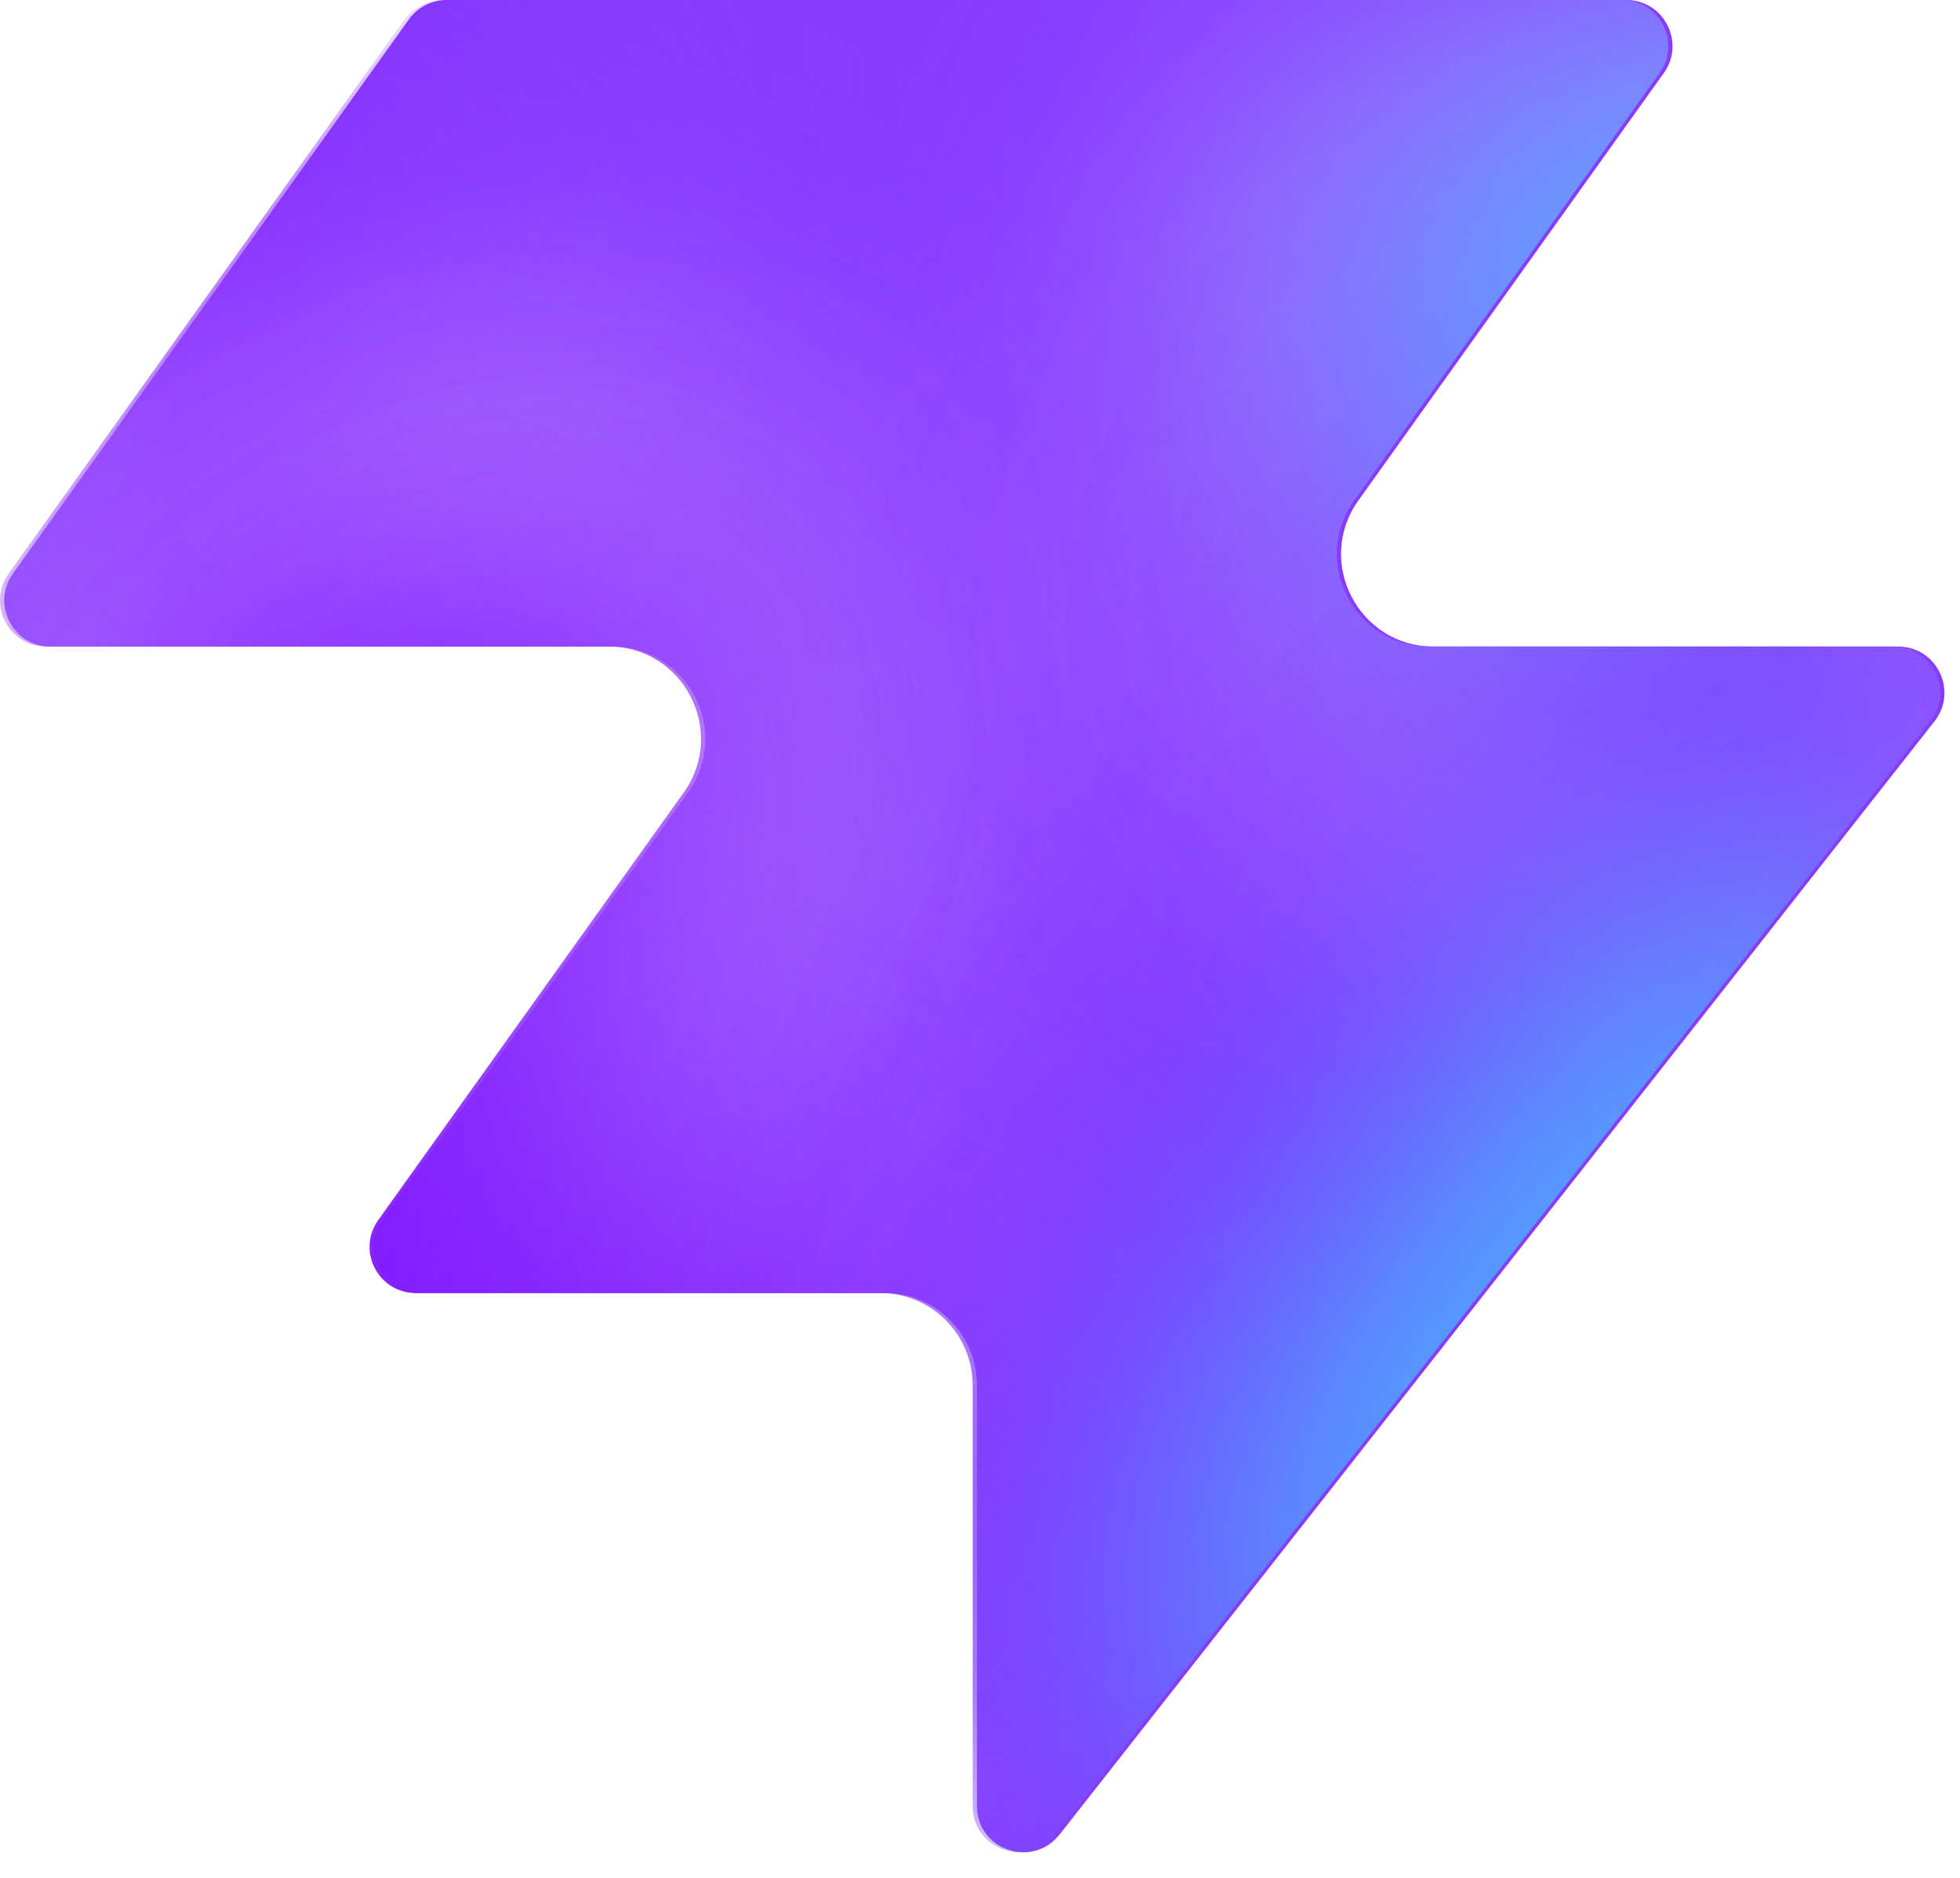
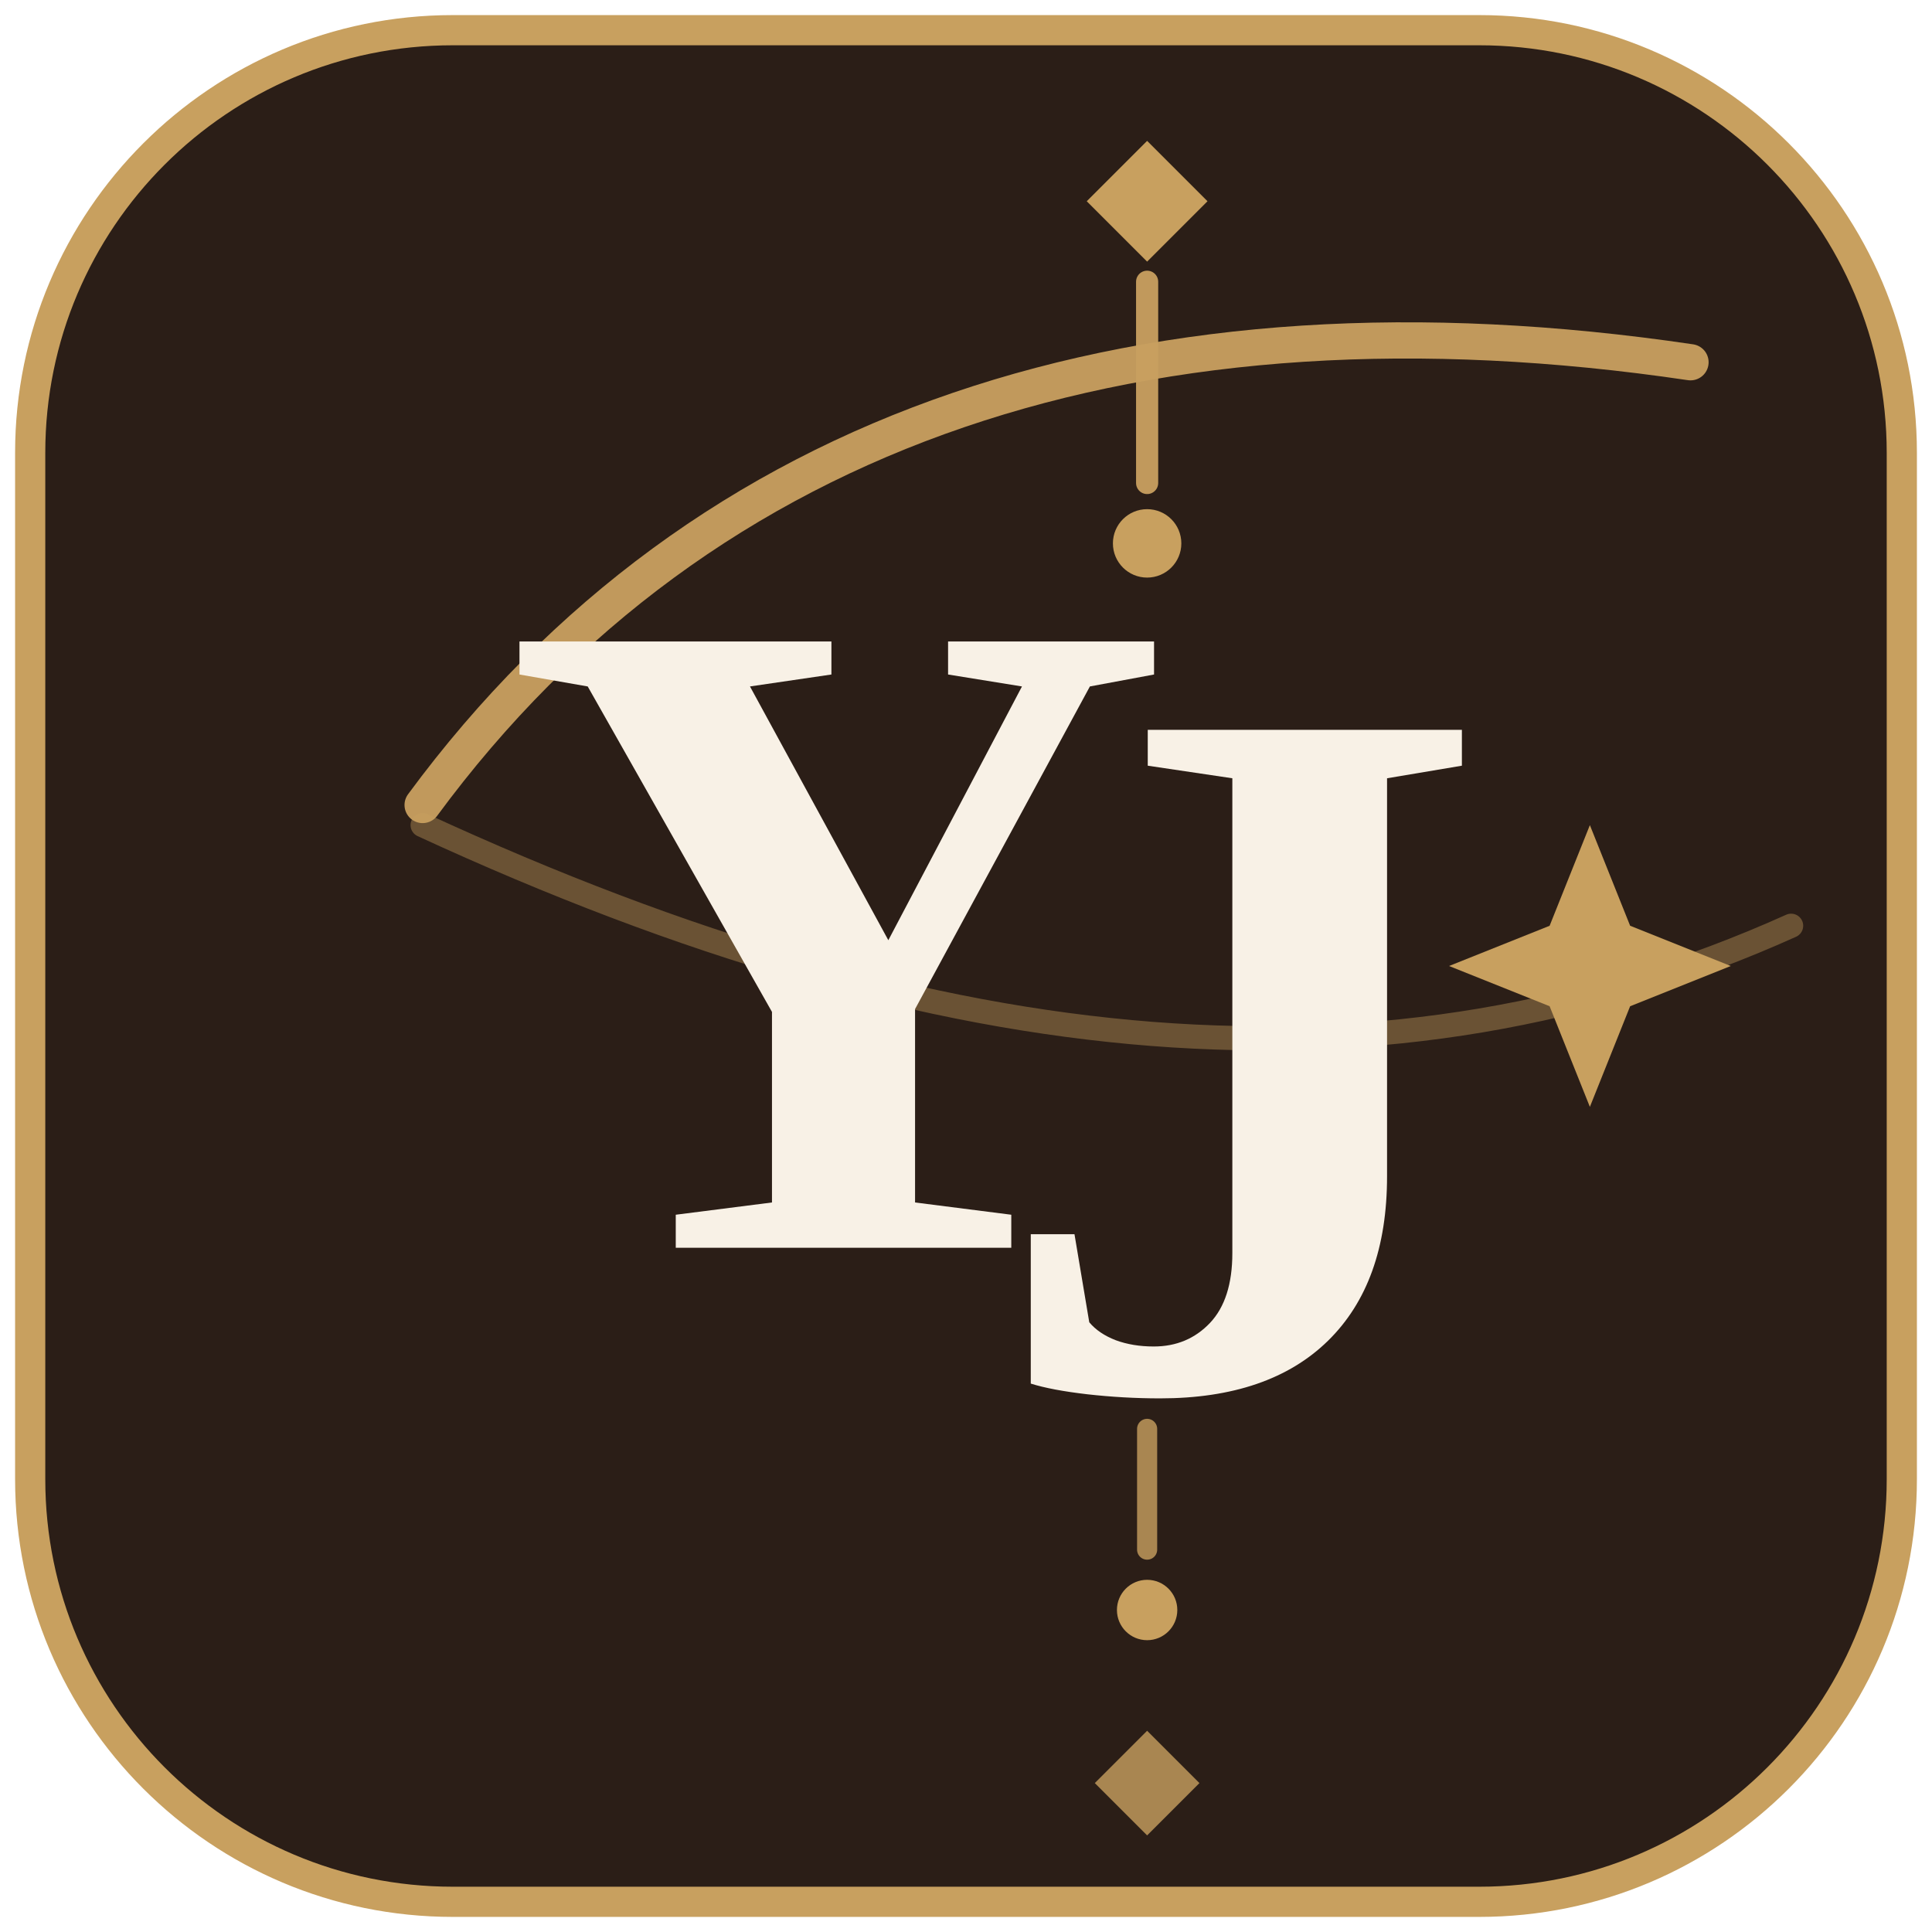
- <svg xmlns="http://www.w3.org/2000/svg" width="48" height="46" fill="none" viewBox="0 0 48 46">
-   <path fill="#863bff" d="M25.946 44.938c-.664.845-2.021.375-2.021-.698V33.937a2.26 2.26 0 0 0-2.262-2.262H10.287c-.92 0-1.456-1.04-.92-1.788l7.48-10.471c1.07-1.497 0-3.578-1.842-3.578H1.237c-.92 0-1.456-1.04-.92-1.788L10.013.474c.214-.297.556-.474.92-.474h28.894c.92 0 1.456 1.04.92 1.788l-7.48 10.471c-1.07 1.498 0 3.579 1.842 3.579h11.377c.943 0 1.473 1.088.89 1.83L25.947 44.94z" style="fill:#863bff;fill:color(display-p3 .525 .23 1);fill-opacity:1" />
-   <mask id="a" width="48" height="46" x="0" y="0" maskUnits="userSpaceOnUse" style="mask-type:alpha">
-     <path fill="#000" d="M25.842 44.938c-.664.844-2.021.375-2.021-.698V33.937a2.26 2.26 0 0 0-2.262-2.262H10.183c-.92 0-1.456-1.04-.92-1.788l7.48-10.471c1.07-1.498 0-3.579-1.842-3.579H1.133c-.92 0-1.456-1.04-.92-1.787L9.91.473c.214-.297.556-.474.92-.474h28.894c.92 0 1.456 1.04.92 1.788l-7.48 10.471c-1.07 1.498 0 3.578 1.842 3.578h11.377c.943 0 1.473 1.088.89 1.832L25.843 44.94z" style="fill:#000;fill-opacity:1" />
-   </mask>
-   <g mask="url(#a)">
-     <g filter="url(#b)">
-       <ellipse cx="5.508" cy="14.704" fill="#ede6ff" rx="5.508" ry="14.704" style="fill:#ede6ff;fill:color(display-p3 .927 .903 1);fill-opacity:1" transform="matrix(.00324 1 1 -.00324 -4.47 31.516)" />
-     </g>
-     <g filter="url(#c)">
-       <ellipse cx="10.399" cy="29.851" fill="#ede6ff" rx="10.399" ry="29.851" style="fill:#ede6ff;fill:color(display-p3 .927 .903 1);fill-opacity:1" transform="matrix(.00324 1 1 -.00324 -39.328 7.883)" />
-     </g>
-     <g filter="url(#d)">
-       <ellipse cx="5.508" cy="30.487" fill="#7e14ff" rx="5.508" ry="30.487" style="fill:#7e14ff;fill:color(display-p3 .492 .077 1);fill-opacity:1" transform="rotate(89.814 -25.913 -14.639)scale(1 -1)" />
-     </g>
-     <g filter="url(#e)">
-       <ellipse cx="5.508" cy="30.599" fill="#7e14ff" rx="5.508" ry="30.599" style="fill:#7e14ff;fill:color(display-p3 .492 .077 1);fill-opacity:1" transform="rotate(89.814 -32.644 -3.334)scale(1 -1)" />
-     </g>
-     <g filter="url(#f)">
-       <ellipse cx="5.508" cy="30.599" fill="#7e14ff" rx="5.508" ry="30.599" style="fill:#7e14ff;fill:color(display-p3 .492 .077 1);fill-opacity:1" transform="matrix(.00324 1 1 -.00324 -34.34 30.47)" />
-     </g>
-     <g filter="url(#g)">
-       <ellipse cx="14.072" cy="22.078" fill="#ede6ff" rx="14.072" ry="22.078" style="fill:#ede6ff;fill:color(display-p3 .927 .903 1);fill-opacity:1" transform="rotate(93.35 24.506 48.493)scale(-1 1)" />
-     </g>
-     <g filter="url(#h)">
-       <ellipse cx="3.47" cy="21.501" fill="#7e14ff" rx="3.47" ry="21.501" style="fill:#7e14ff;fill:color(display-p3 .492 .077 1);fill-opacity:1" transform="rotate(89.009 28.708 47.59)scale(-1 1)" />
-     </g>
-     <g filter="url(#i)">
-       <ellipse cx="3.47" cy="21.501" fill="#7e14ff" rx="3.47" ry="21.501" style="fill:#7e14ff;fill:color(display-p3 .492 .077 1);fill-opacity:1" transform="rotate(89.009 28.708 47.59)scale(-1 1)" />
-     </g>
-     <g filter="url(#j)">
-       <ellipse cx=".387" cy="8.972" fill="#7e14ff" rx="4.407" ry="29.108" style="fill:#7e14ff;fill:color(display-p3 .492 .077 1);fill-opacity:1" transform="rotate(39.51 .387 8.972)" />
-     </g>
-     <g filter="url(#k)">
-       <ellipse cx="47.523" cy="-6.092" fill="#7e14ff" rx="4.407" ry="29.108" style="fill:#7e14ff;fill:color(display-p3 .492 .077 1);fill-opacity:1" transform="rotate(37.892 47.523 -6.092)" />
-     </g>
-     <g filter="url(#l)">
-       <ellipse cx="41.412" cy="6.333" fill="#47bfff" rx="5.971" ry="9.665" style="fill:#47bfff;fill:color(display-p3 .28 .748 1);fill-opacity:1" transform="rotate(37.892 41.412 6.333)" />
-     </g>
-     <g filter="url(#m)">
-       <ellipse cx="-1.879" cy="38.332" fill="#7e14ff" rx="4.407" ry="29.108" style="fill:#7e14ff;fill:color(display-p3 .492 .077 1);fill-opacity:1" transform="rotate(37.892 -1.88 38.332)" />
-     </g>
-     <g filter="url(#n)">
-       <ellipse cx="-1.879" cy="38.332" fill="#7e14ff" rx="4.407" ry="29.108" style="fill:#7e14ff;fill:color(display-p3 .492 .077 1);fill-opacity:1" transform="rotate(37.892 -1.88 38.332)" />
-     </g>
-     <g filter="url(#o)">
-       <ellipse cx="35.651" cy="29.907" fill="#7e14ff" rx="4.407" ry="29.108" style="fill:#7e14ff;fill:color(display-p3 .492 .077 1);fill-opacity:1" transform="rotate(37.892 35.651 29.907)" />
-     </g>
-     <g filter="url(#p)">
-       <ellipse cx="38.418" cy="32.4" fill="#47bfff" rx="5.971" ry="15.297" style="fill:#47bfff;fill:color(display-p3 .28 .748 1);fill-opacity:1" transform="rotate(37.892 38.418 32.4)" />
-     </g>
-   </g>
-   <defs>
-     <filter id="b" width="60.045" height="41.654" x="-19.77" y="16.149" color-interpolation-filters="sRGB" filterUnits="userSpaceOnUse">
-       <feFlood flood-opacity="0" result="BackgroundImageFix" />
-       <feBlend in="SourceGraphic" in2="BackgroundImageFix" result="shape" />
-       <feGaussianBlur result="effect1_foregroundBlur_2002_17158" stdDeviation="7.659" />
-     </filter>
-     <filter id="c" width="90.34" height="51.437" x="-54.613" y="-7.533" color-interpolation-filters="sRGB" filterUnits="userSpaceOnUse">
-       <feFlood flood-opacity="0" result="BackgroundImageFix" />
-       <feBlend in="SourceGraphic" in2="BackgroundImageFix" result="shape" />
-       <feGaussianBlur result="effect1_foregroundBlur_2002_17158" stdDeviation="7.659" />
-     </filter>
-     <filter id="d" width="79.355" height="29.4" x="-49.64" y="2.03" color-interpolation-filters="sRGB" filterUnits="userSpaceOnUse">
-       <feFlood flood-opacity="0" result="BackgroundImageFix" />
-       <feBlend in="SourceGraphic" in2="BackgroundImageFix" result="shape" />
-       <feGaussianBlur result="effect1_foregroundBlur_2002_17158" stdDeviation="4.596" />
-     </filter>
-     <filter id="e" width="79.579" height="29.4" x="-45.045" y="20.029" color-interpolation-filters="sRGB" filterUnits="userSpaceOnUse">
-       <feFlood flood-opacity="0" result="BackgroundImageFix" />
-       <feBlend in="SourceGraphic" in2="BackgroundImageFix" result="shape" />
-       <feGaussianBlur result="effect1_foregroundBlur_2002_17158" stdDeviation="4.596" />
-     </filter>
-     <filter id="f" width="79.579" height="29.4" x="-43.513" y="21.178" color-interpolation-filters="sRGB" filterUnits="userSpaceOnUse">
-       <feFlood flood-opacity="0" result="BackgroundImageFix" />
-       <feBlend in="SourceGraphic" in2="BackgroundImageFix" result="shape" />
-       <feGaussianBlur result="effect1_foregroundBlur_2002_17158" stdDeviation="4.596" />
-     </filter>
-     <filter id="g" width="74.749" height="58.852" x="15.756" y="-17.901" color-interpolation-filters="sRGB" filterUnits="userSpaceOnUse">
-       <feFlood flood-opacity="0" result="BackgroundImageFix" />
-       <feBlend in="SourceGraphic" in2="BackgroundImageFix" result="shape" />
-       <feGaussianBlur result="effect1_foregroundBlur_2002_17158" stdDeviation="7.659" />
-     </filter>
-     <filter id="h" width="61.377" height="25.362" x="23.548" y="2.284" color-interpolation-filters="sRGB" filterUnits="userSpaceOnUse">
-       <feFlood flood-opacity="0" result="BackgroundImageFix" />
-       <feBlend in="SourceGraphic" in2="BackgroundImageFix" result="shape" />
-       <feGaussianBlur result="effect1_foregroundBlur_2002_17158" stdDeviation="4.596" />
-     </filter>
-     <filter id="i" width="61.377" height="25.362" x="23.548" y="2.284" color-interpolation-filters="sRGB" filterUnits="userSpaceOnUse">
-       <feFlood flood-opacity="0" result="BackgroundImageFix" />
-       <feBlend in="SourceGraphic" in2="BackgroundImageFix" result="shape" />
-       <feGaussianBlur result="effect1_foregroundBlur_2002_17158" stdDeviation="4.596" />
-     </filter>
-     <filter id="j" width="56.045" height="63.649" x="-27.636" y="-22.853" color-interpolation-filters="sRGB" filterUnits="userSpaceOnUse">
-       <feFlood flood-opacity="0" result="BackgroundImageFix" />
-       <feBlend in="SourceGraphic" in2="BackgroundImageFix" result="shape" />
-       <feGaussianBlur result="effect1_foregroundBlur_2002_17158" stdDeviation="4.596" />
-     </filter>
-     <filter id="k" width="54.814" height="64.646" x="20.116" y="-38.415" color-interpolation-filters="sRGB" filterUnits="userSpaceOnUse">
-       <feFlood flood-opacity="0" result="BackgroundImageFix" />
-       <feBlend in="SourceGraphic" in2="BackgroundImageFix" result="shape" />
-       <feGaussianBlur result="effect1_foregroundBlur_2002_17158" stdDeviation="4.596" />
-     </filter>
-     <filter id="l" width="33.541" height="35.313" x="24.641" y="-11.323" color-interpolation-filters="sRGB" filterUnits="userSpaceOnUse">
-       <feFlood flood-opacity="0" result="BackgroundImageFix" />
-       <feBlend in="SourceGraphic" in2="BackgroundImageFix" result="shape" />
-       <feGaussianBlur result="effect1_foregroundBlur_2002_17158" stdDeviation="4.596" />
-     </filter>
-     <filter id="m" width="54.814" height="64.646" x="-29.286" y="6.009" color-interpolation-filters="sRGB" filterUnits="userSpaceOnUse">
-       <feFlood flood-opacity="0" result="BackgroundImageFix" />
-       <feBlend in="SourceGraphic" in2="BackgroundImageFix" result="shape" />
-       <feGaussianBlur result="effect1_foregroundBlur_2002_17158" stdDeviation="4.596" />
-     </filter>
-     <filter id="n" width="54.814" height="64.646" x="-29.286" y="6.009" color-interpolation-filters="sRGB" filterUnits="userSpaceOnUse">
-       <feFlood flood-opacity="0" result="BackgroundImageFix" />
-       <feBlend in="SourceGraphic" in2="BackgroundImageFix" result="shape" />
-       <feGaussianBlur result="effect1_foregroundBlur_2002_17158" stdDeviation="4.596" />
-     </filter>
-     <filter id="o" width="54.814" height="64.646" x="8.244" y="-2.416" color-interpolation-filters="sRGB" filterUnits="userSpaceOnUse">
-       <feFlood flood-opacity="0" result="BackgroundImageFix" />
-       <feBlend in="SourceGraphic" in2="BackgroundImageFix" result="shape" />
-       <feGaussianBlur result="effect1_foregroundBlur_2002_17158" stdDeviation="4.596" />
-     </filter>
-     <filter id="p" width="39.409" height="43.623" x="18.713" y="10.588" color-interpolation-filters="sRGB" filterUnits="userSpaceOnUse">
-       <feFlood flood-opacity="0" result="BackgroundImageFix" />
-       <feBlend in="SourceGraphic" in2="BackgroundImageFix" result="shape" />
-       <feGaussianBlur result="effect1_foregroundBlur_2002_17158" stdDeviation="4.596" />
-     </filter>
-   </defs>
+ <svg xmlns="http://www.w3.org/2000/svg" viewBox="0 0 96 96" role="img" aria-label="YJ favicon">
+   <rect x="1.5" y="1.5" width="93" height="93" rx="21" fill="#2b1e17" stroke="#c8a05f" stroke-width="1.5" />
+   <path d="M21 40 C 35 21, 57 14, 84 18" fill="none" stroke="#c8a05f" stroke-width="1.8" stroke-linecap="round" opacity="0.95" />
+   <path d="M21 41 C 47 53, 69 55, 89 46" fill="none" stroke="#c8a05f" stroke-width="1.2" stroke-linecap="round" opacity="0.4" />
+   <text x="25" y="62" fill="#f8f1e6" font-family="Times New Roman, Georgia, serif" font-size="46" font-weight="700" letter-spacing="-0.08em">Y</text>
+   <text x="49" y="69" fill="#f8f1e6" font-family="Times New Roman, Georgia, serif" font-size="50" font-weight="700" letter-spacing="-0.08em">J</text>
+   <path d="M57 14 v10" fill="none" stroke="#c8a05f" stroke-width="1.1" stroke-linecap="round" opacity="0.95" />
+   <circle cx="57" cy="27" r="1.7" fill="#c8a05f" />
+   <path d="M57 71 v6" fill="none" stroke="#c8a05f" stroke-width="1" stroke-linecap="round" opacity="0.8" />
+   <circle cx="57" cy="80" r="1.5" fill="#c8a05f" />
+   <path d="M57 7 l3 3 l-3 3 l-3 -3 Z" fill="#c8a05f" />
+   <path d="M57 86 l2.6 2.6 l-2.6 2.6 l-2.6 -2.6 Z" fill="#c8a05f" opacity="0.8" />
+   <path d="M79 41 L81 46 L86 48 L81 50 L79 55 L77 50 L72 48 L77 46 Z" fill="#c8a05f" />
</svg>
